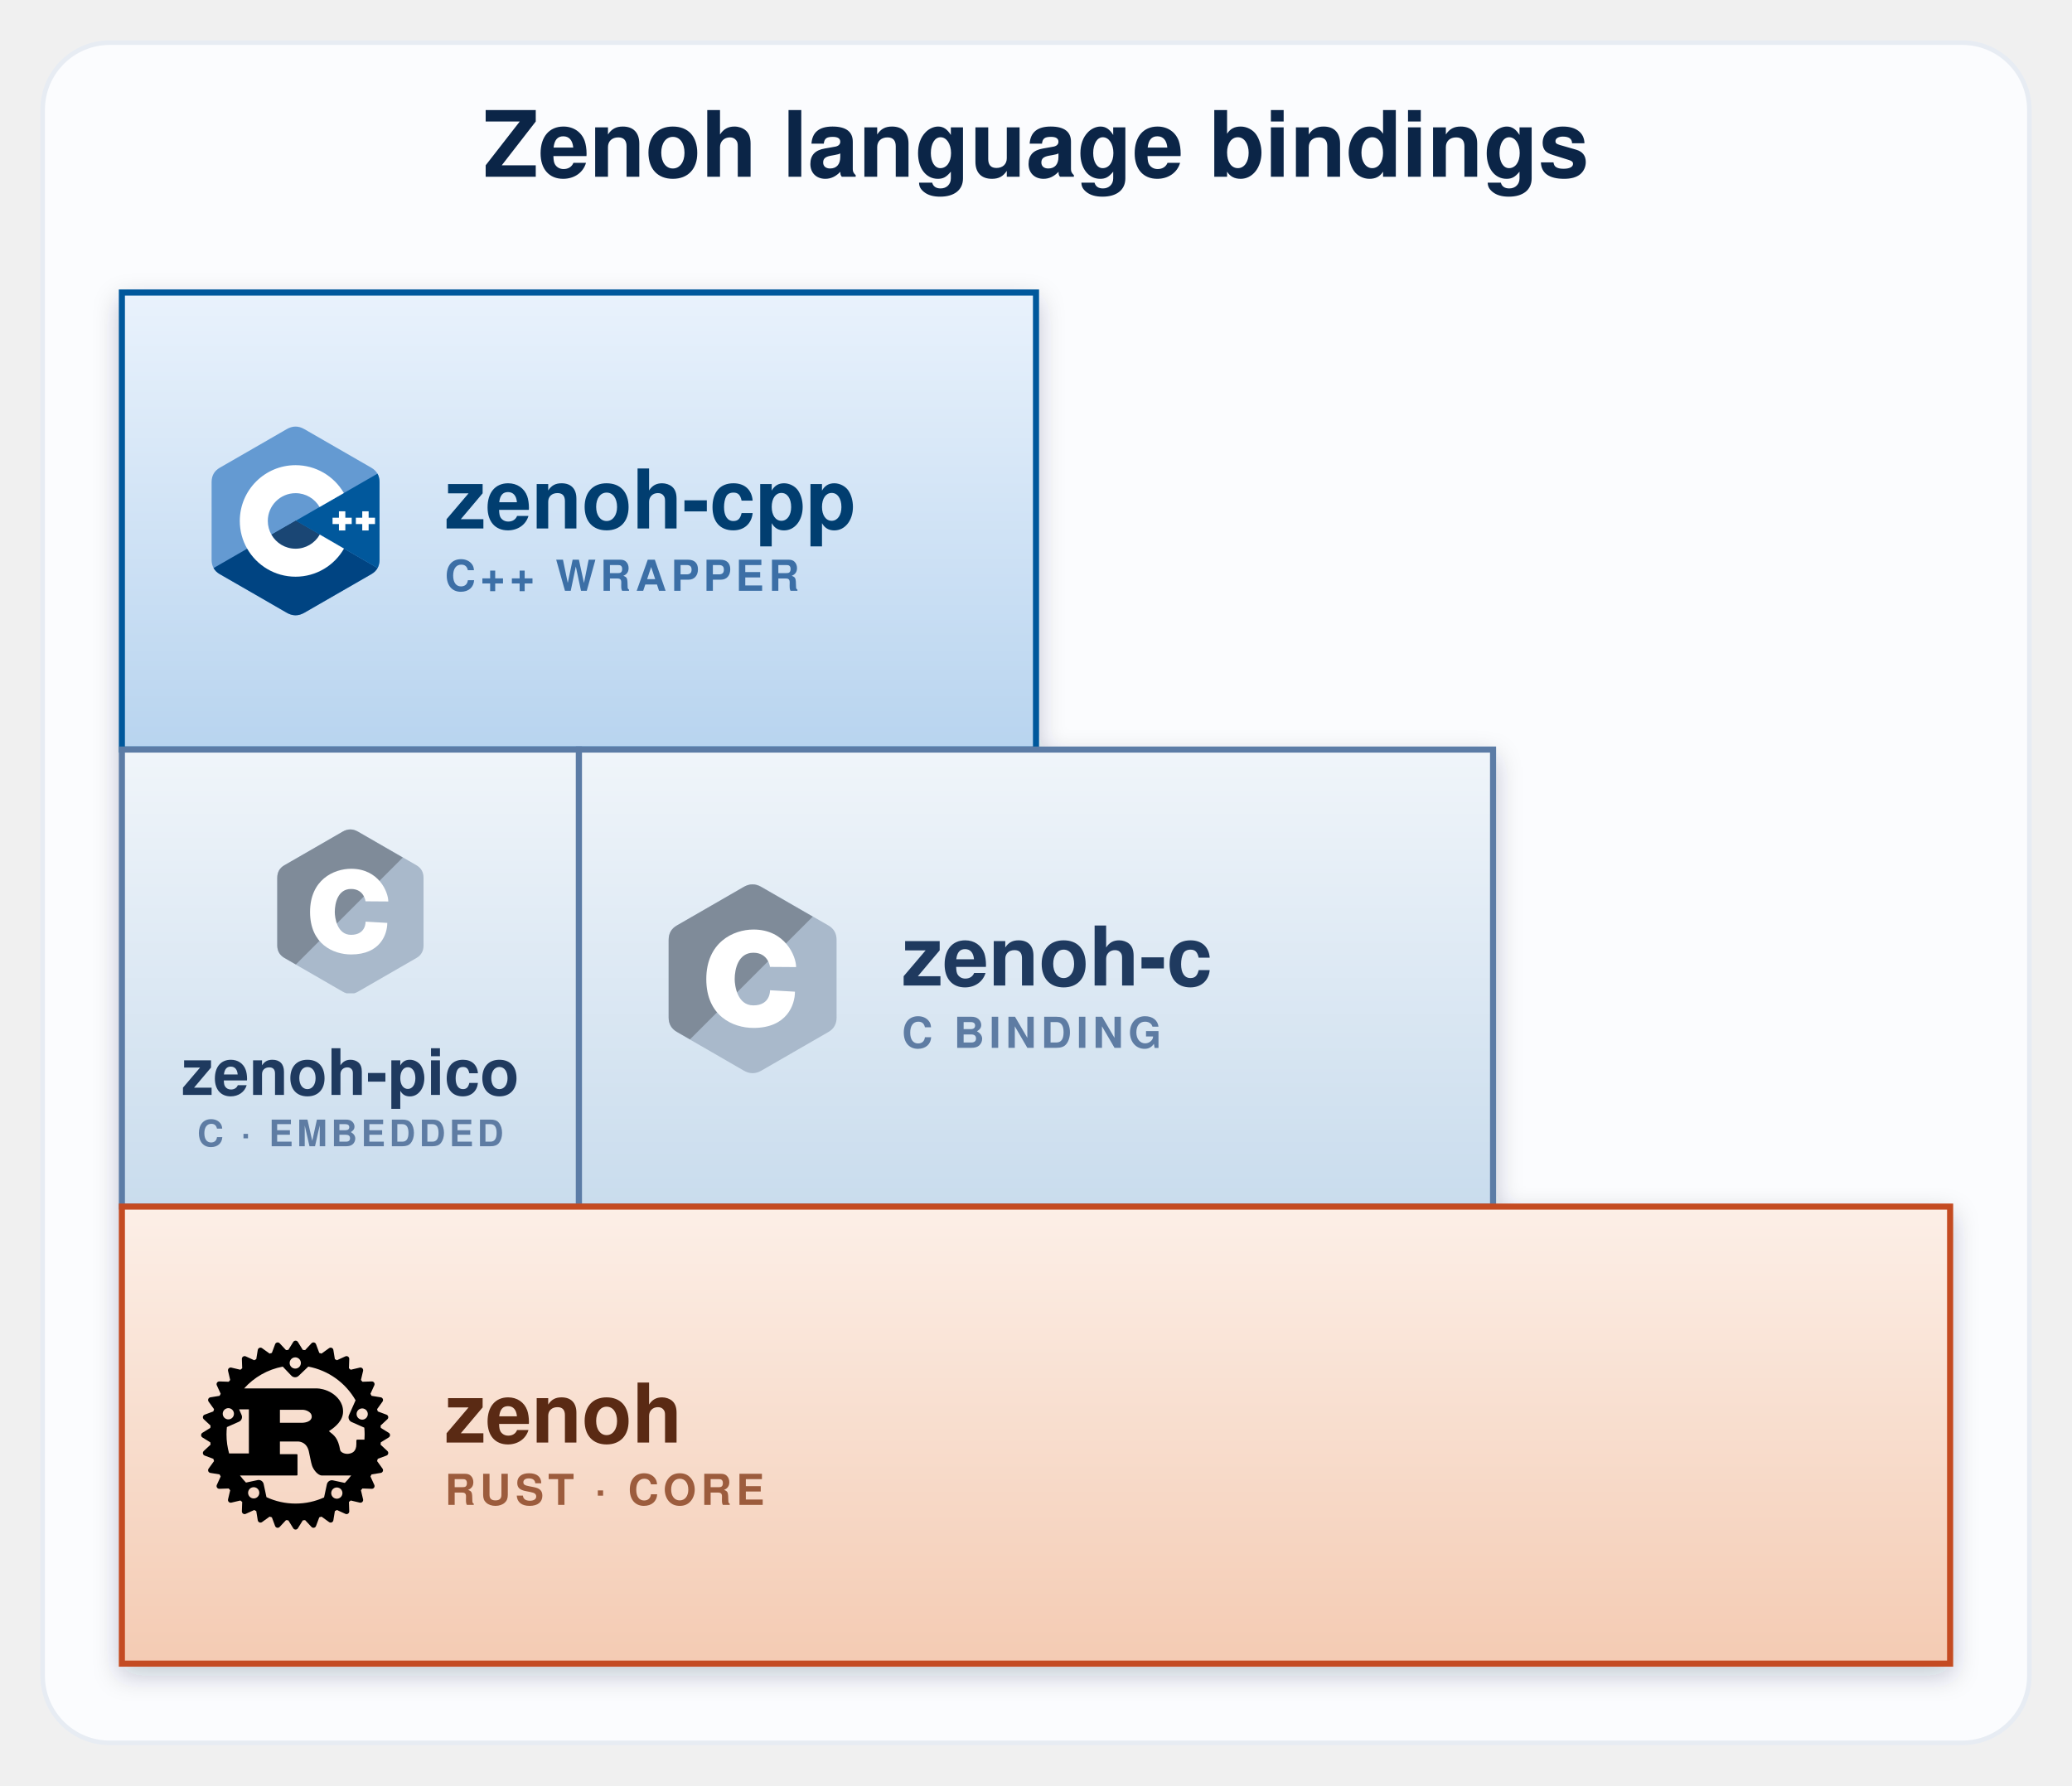
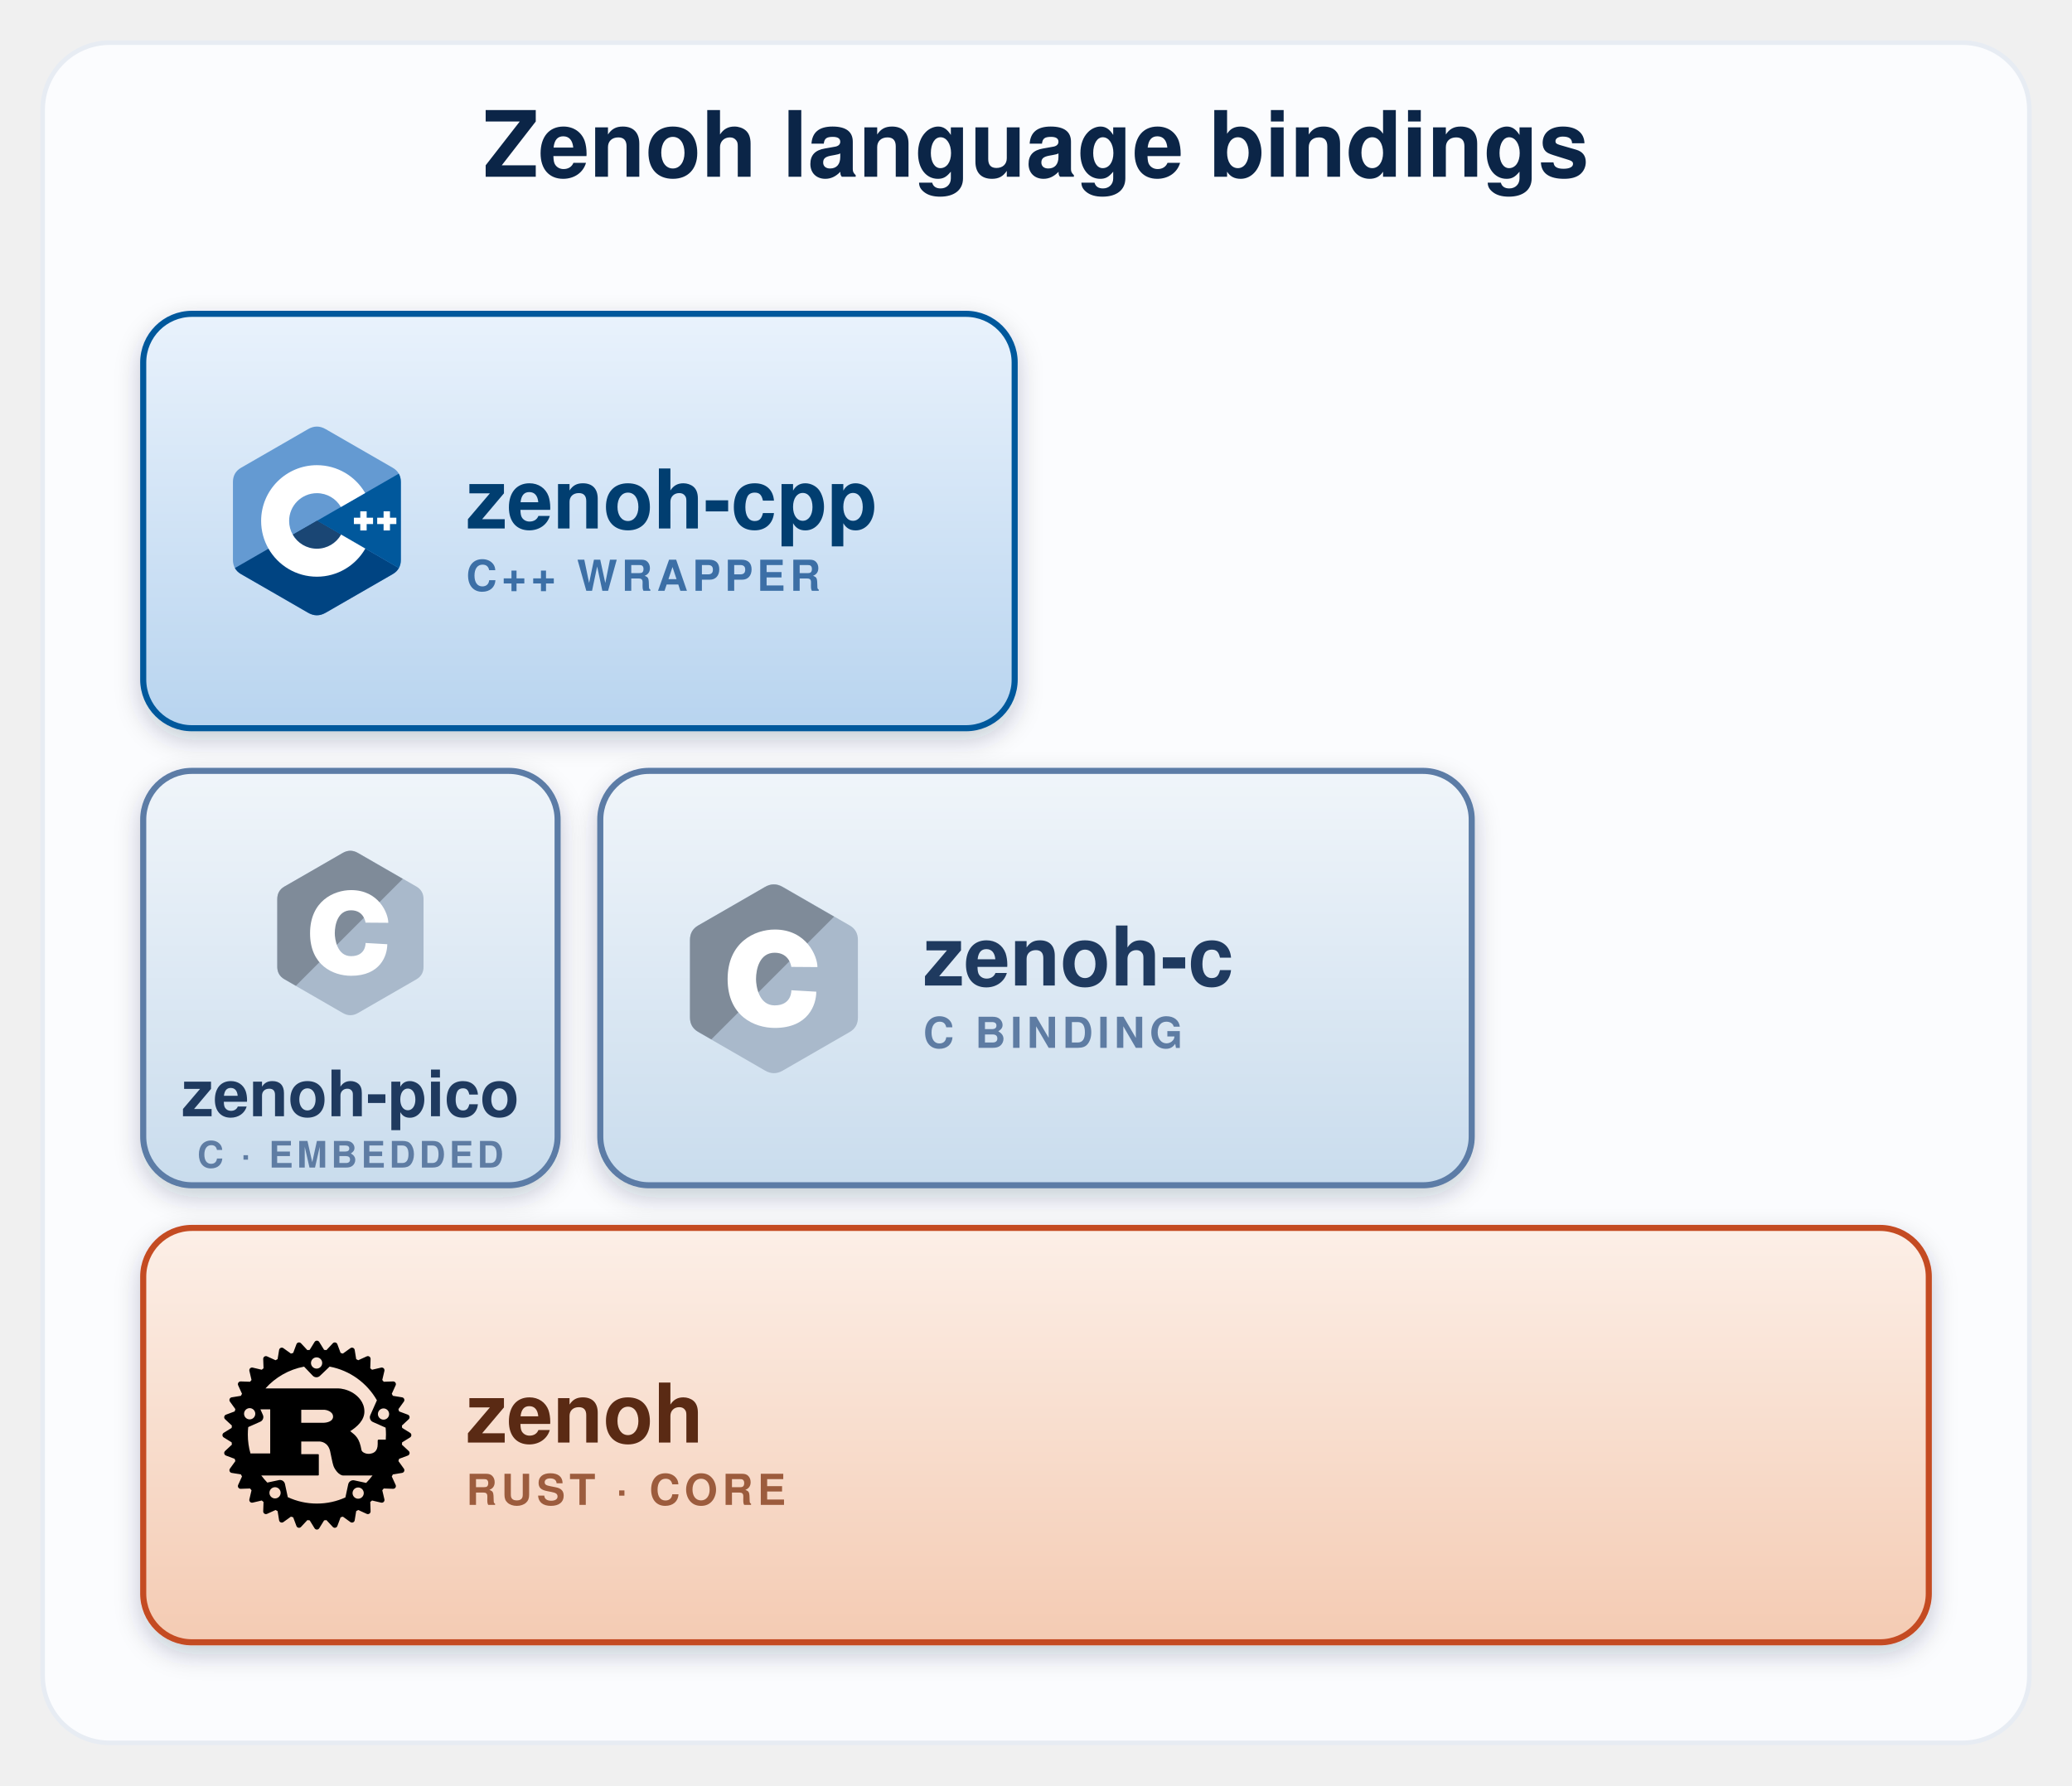
<svg xmlns="http://www.w3.org/2000/svg" viewBox="0 0 680 586" role="img" aria-labelledby="title desc" font-family="'Segoe UI', Helvetica, Arial, sans-serif">
  <defs>
    <linearGradient id="grad-rust" x1="0" x2="0" y1="0" y2="1">
      <stop offset="0" stop-color="#FCEFE7" />
      <stop offset="1" stop-color="#F4CBB3" />
    </linearGradient>
    <linearGradient id="grad-c" x1="0" x2="0" y1="0" y2="1">
      <stop offset="0" stop-color="#F0F5FA" />
      <stop offset="1" stop-color="#C9DCED" />
    </linearGradient>
    <linearGradient id="grad-cpp" x1="0" x2="0" y1="0" y2="1">
      <stop offset="0" stop-color="#E9F2FC" />
      <stop offset="1" stop-color="#B8D4EF" />
    </linearGradient>
    <filter id="softShadow" x="-20%" y="-20%" width="140%" height="140%">
      <feDropShadow dx="0" dy="3" stdDeviation="4" flood-color="#0b2547" flood-opacity=".22" />
    </filter>
    <g id="rust-logo">
      <path d="M254.251,124.862 L243.504,118.209 C243.413,117.162 243.311,116.118 243.198,115.078 L252.434,106.464 C253.373,105.588 253.794,104.292 253.539,103.037 C253.292,101.777 252.409,100.74 251.208,100.293 L239.402,95.878 C239.106,94.855 238.795,93.84 238.477,92.83 L245.842,82.601 C246.593,81.562 246.747,80.209 246.258,79.023 C245.769,77.841 244.7,76.995 243.435,76.787 L230.986,74.762 C230.501,73.818 229.997,72.888 229.489,71.966 L234.72,60.483 C235.256,59.314 235.146,57.954 234.432,56.892 C233.72,55.826 232.514,55.202 231.228,55.251 L218.592,55.691 C217.939,54.874 217.274,54.065 216.596,53.27 L219.5,40.962 C219.793,39.712 219.424,38.403 218.514,37.496 C217.611,36.591 216.3,36.217 215.05,36.51 L202.745,39.411 C201.948,38.736 201.138,38.068 200.319,37.415 L200.761,24.78 C200.81,23.5 200.187,22.285 199.12,21.575 C198.051,20.861 196.699,20.754 195.532,21.284 L184.051,26.519 C183.124,26.01 182.194,25.506 181.255,25.019 L179.225,12.567 C179.019,11.305 178.173,10.234 176.989,9.745 C175.808,9.253 174.453,9.412 173.413,10.16 L163.177,17.525 C162.17,17.205 161.157,16.896 160.135,16.603 L155.72,4.794 C155.272,3.591 154.235,2.708 152.975,2.458 C151.718,2.211 150.424,2.629 149.551,3.564 L140.936,12.807 C139.897,12.692 138.85,12.587 137.806,12.501 L131.153,1.751 C130.48,0.663 129.289,0 128.007,0 C126.726,0 125.535,0.663 124.864,1.751 L118.211,12.501 C117.165,12.587 116.118,12.692 115.078,12.807 L106.461,3.564 C105.588,2.629 104.292,2.211 103.037,2.458 C101.777,2.71 100.74,3.591 100.293,4.794 L95.878,16.603 C94.855,16.896 93.843,17.207 92.833,17.525 L82.599,10.16 C81.559,9.409 80.204,9.25 79.02,9.745 C77.839,10.234 76.99,11.305 76.785,12.567 L74.755,25.019 C73.815,25.506 72.886,26.007 71.959,26.519 L60.478,21.284 C59.311,20.751 57.951,20.861 56.89,21.575 C55.823,22.285 55.2,23.5 55.248,24.78 L55.689,37.415 C54.872,38.068 54.062,38.736 53.262,39.411 L40.957,36.51 C39.707,36.219 38.396,36.591 37.491,37.496 C36.581,38.403 36.212,39.712 36.505,40.962 L39.404,53.27 C38.731,54.067 38.066,54.874 37.413,55.691 L24.777,55.251 C23.503,55.214 22.285,55.826 21.573,56.892 C20.859,57.954 20.751,59.314 21.282,60.483 L26.516,71.966 C26.007,72.888 25.504,73.818 25.017,74.762 L12.567,76.787 C11.303,76.993 10.236,77.839 9.745,79.023 C9.255,80.209 9.414,81.562 10.16,82.601 L17.525,92.83 C17.205,93.84 16.894,94.855 16.6,95.878 L4.792,100.293 C3.593,100.74 2.71,101.777 2.461,103.037 C2.211,104.294 2.629,105.588 3.566,106.464 L12.804,115.078 C12.689,116.118 12.587,117.165 12.499,118.209 L1.751,124.862 C0.663,125.535 -1.42108547e-14,126.723 -1.42108547e-14,128.007 C-1.42108547e-14,129.291 0.663,130.48 1.751,131.15 L12.499,137.803 C12.587,138.85 12.689,139.895 12.804,140.934 L3.566,149.551 C2.629,150.424 2.211,151.721 2.461,152.975 C2.71,154.235 3.593,155.27 4.792,155.72 L16.6,160.135 C16.894,161.157 17.205,162.172 17.525,163.182 L10.16,173.413 C9.412,174.455 9.253,175.808 9.745,176.989 C10.236,178.176 11.305,179.022 12.57,179.225 L25.017,181.25 C25.504,182.194 26.003,183.124 26.516,184.051 L21.282,195.529 C20.749,196.696 20.859,198.054 21.573,199.12 C22.287,200.189 23.503,200.813 24.777,200.761 L37.408,200.319 C38.066,201.14 38.729,201.945 39.404,202.745 L36.505,215.055 C36.212,216.303 36.581,217.606 37.491,218.514 C38.394,219.426 39.707,219.791 40.957,219.497 L53.262,216.599 C54.062,217.279 54.872,217.939 55.689,218.59 L55.248,231.228 C55.2,232.507 55.823,233.72 56.89,234.434 C57.951,235.146 59.311,235.254 60.478,234.72 L71.959,229.489 C72.884,230.002 73.813,230.501 74.755,230.988 L76.785,243.433 C76.99,244.7 77.837,245.771 79.02,246.258 C80.202,246.75 81.559,246.591 82.599,245.845 L92.828,238.475 C93.838,238.795 94.853,239.108 95.875,239.402 L100.29,251.206 C100.738,252.404 101.775,253.292 103.034,253.537 C104.292,253.791 105.586,253.371 106.459,252.431 L115.076,243.193 C116.115,243.313 117.162,243.413 118.209,243.506 L124.862,254.254 C125.532,255.337 126.723,256.005 128.005,256.005 C129.287,256.005 130.478,255.34 131.15,254.254 L137.803,243.506 C138.85,243.413 139.895,243.313 140.934,243.193 L149.549,252.431 C150.422,253.371 151.718,253.791 152.973,253.537 C154.233,253.29 155.27,252.404 155.717,251.206 L160.132,239.402 C161.154,239.108 162.17,238.795 163.18,238.475 L173.411,245.845 C174.451,246.591 175.806,246.75 176.987,246.258 C178.171,245.771 179.017,244.697 179.223,243.433 L181.253,230.988 C182.192,230.501 183.121,229.995 184.048,229.489 L195.529,234.72 C196.696,235.254 198.054,235.146 199.118,234.434 C200.184,233.72 200.805,232.509 200.759,231.228 L200.319,218.59 C201.136,217.937 201.945,217.279 202.742,216.599 L215.048,219.497 C216.298,219.791 217.609,219.426 218.511,218.514 C219.421,217.606 219.791,216.303 219.497,215.055 L216.599,202.745 C217.274,201.945 217.939,201.14 218.59,200.319 L231.225,200.761 C232.5,200.813 233.718,200.189 234.429,199.12 C235.144,198.054 235.254,196.696 234.718,195.529 L229.486,184.051 C229.997,183.124 230.499,182.194 230.983,181.25 L243.433,179.225 C244.7,179.022 245.766,178.176 246.255,176.989 C246.745,175.808 246.591,174.455 245.84,173.413 L238.475,163.182 C238.793,162.172 239.104,161.157 239.4,160.135 L251.206,155.72 C252.407,155.27 253.292,154.235 253.537,152.975 C253.791,151.718 253.371,150.424 252.431,149.551 L243.196,140.934 C243.308,139.895 243.411,138.848 243.501,137.803 L254.249,131.15 C255.337,130.48 256,129.289 256,128.007 C256,126.726 255.34,125.535 254.251,124.862 L254.251,124.862 Z M182.319,214.018 C178.215,213.133 175.605,209.087 176.486,204.971 C177.364,200.859 181.407,198.242 185.509,199.127 C189.613,200.006 192.227,204.058 191.347,208.168 C190.466,212.277 186.421,214.896 182.319,214.018 L182.319,214.018 Z M178.667,189.319 C174.923,188.517 171.239,190.899 170.437,194.651 L166.621,212.458 C154.846,217.802 141.771,220.771 128,220.771 C113.914,220.771 100.554,217.655 88.569,212.083 L84.756,194.277 C83.954,190.53 80.27,188.143 76.528,188.947 L60.808,192.323 C57.89,189.319 55.175,186.12 52.68,182.742 L129.169,182.742 C130.035,182.742 130.612,182.586 130.612,181.798 L130.612,154.741 C130.612,153.954 130.035,153.797 129.169,153.797 L106.799,153.797 L106.799,136.646 L130.994,136.646 C133.202,136.646 142.803,137.277 145.872,149.549 C146.834,153.323 148.944,165.599 150.388,169.529 C151.826,173.937 157.681,182.742 163.921,182.742 L202.036,182.742 C202.469,182.742 202.931,182.693 203.418,182.605 C200.774,186.198 197.873,189.598 194.749,192.775 L178.667,189.319 L178.667,189.319 Z M72.876,213.646 C68.772,214.532 64.731,211.915 63.848,207.803 C62.97,203.684 65.58,199.641 69.684,198.756 C73.789,197.878 77.832,200.495 78.712,204.606 C79.59,208.715 76.978,212.766 72.876,213.646 L72.876,213.646 Z M43.86,95.985 C45.563,99.828 43.831,104.331 39.993,106.031 C36.156,107.736 31.665,106.001 29.963,102.156 C28.26,98.311 29.992,93.816 33.83,92.111 C37.67,90.409 42.158,92.14 43.86,95.985 L43.86,95.985 Z M34.942,117.125 L51.318,109.849 C54.816,108.296 56.396,104.196 54.842,100.691 L51.47,93.065 L64.734,93.065 L64.734,152.853 L37.973,152.853 C35.652,144.693 34.407,136.081 34.407,127.181 C34.407,123.783 34.59,120.425 34.942,117.125 L34.942,117.125 Z M106.804,111.319 L106.804,93.696 L138.39,93.696 C140.022,93.696 149.911,95.582 149.911,102.976 C149.911,109.115 142.326,111.316 136.089,111.316 L106.804,111.316 L106.804,111.319 Z M221.596,127.181 C221.596,129.519 221.51,131.833 221.339,134.129 L211.736,134.129 C210.775,134.129 210.388,134.761 210.388,135.702 L210.388,140.112 C210.388,150.493 204.535,152.75 199.406,153.325 C194.522,153.875 189.106,151.28 188.439,148.291 C185.557,132.085 180.756,128.624 173.174,122.643 C182.583,116.668 192.374,107.853 192.374,96.054 C192.374,83.313 183.64,75.288 177.686,71.352 C169.334,65.847 160.086,64.744 157.591,64.744 L58.279,64.744 C71.746,49.713 89.998,39.066 110.641,35.192 L122.347,47.473 C124.994,50.244 129.377,50.347 132.146,47.698 L145.244,35.17 C172.689,40.279 195.926,57.364 209.317,80.803 L200.35,101.056 C198.802,104.561 200.382,108.66 203.877,110.213 L221.141,117.881 C221.439,120.946 221.596,124.042 221.596,127.181 L221.596,127.181 Z M122.352,24.745 C125.385,21.84 130.196,21.955 133.1,24.992 C135.998,28.038 135.888,32.854 132.848,35.757 C129.815,38.663 125.004,38.55 122.1,35.507 C119.204,32.467 119.315,27.651 122.352,24.745 L122.352,24.745 Z M211.335,96.355 C213.035,92.512 217.526,90.778 221.363,92.483 C225.201,94.185 226.933,98.686 225.23,102.528 C223.53,106.373 219.04,108.107 215.2,106.403 C211.367,104.7 209.635,100.202 211.335,96.355 L211.335,96.355 Z" fill="#000000" />
    </g>
    <g id="c-logo">
      <path d="M255.987,85.672 C255.985,80.829 254.95,76.55 252.858,72.878 C250.803,69.266 247.724,66.24 243.596,63.846 C209.515,44.176 175.401,24.566 141.332,4.876 C132.147,-0.431 123.241,-0.238 114.124,5.146 C100.559,13.154 32.643,52.102 12.405,63.835 C4.071,68.665 0.015,76.056 0.013,85.663 C0,125.221 0.013,164.777 0,204.336 C0.002,209.072 0.993,213.268 2.993,216.886 C5.049,220.606 8.17,223.716 12.394,226.164 C32.633,237.897 100.558,276.842 114.12,284.852 C123.241,290.239 132.147,290.431 141.335,285.122 C175.405,265.431 209.521,245.822 243.607,226.152 C247.831,223.705 250.952,220.593 253.008,216.876 C255.005,213.258 255.998,209.062 256,204.325 C256,204.325 256,125.231 255.987,85.672" fill="#A9B9CB" />
      <path d="M141.101,5.134 C131.931,-0.16 123.04,0.033 113.938,5.403 C100.395,13.39 32.59,52.237 12.385,63.94 C4.064,68.757 0.015,76.129 0.013,85.711 C0,125.166 0.013,164.62 0,204.076 C0.002,208.8 0.991,212.985 2.988,216.593 C5.041,220.304 8.157,223.406 12.374,225.847 C17.003,228.528 24.133,232.635 32.533,237.467 L219.625,50.375 C193.447,35.301 167.262,20.239 141.101,5.134" fill="#7F8B99" />
      <path d="M154.456,126.968 L194.295,127.249 C194.295,110.65 177.493,70 129.322,70 C98.631,70 57.371,89.512 57.371,145.61 C57.371,201.707 97.818,220 129.322,220 C180.339,220 192.532,184.698 192.532,164.748 L154.525,162.575 C154.525,162.575 155.542,185.65 129.119,185.65 C104.729,185.65 100.659,155.772 100.659,145.61 C100.659,130.163 106.152,105.366 129.119,105.366 C152.087,105.366 154.456,126.968 154.456,126.968" fill="#FFFFFF" />
    </g>
    <g id="cpp-logo">
      <path d="M255.987,84.59 C255.985,79.753 254.95,75.478 252.858,71.809 C250.803,68.201 247.724,65.177 243.596,62.786 C209.515,43.135 175.401,23.544 141.332,3.873 C132.147,-1.43 123.241,-1.237 114.124,4.142 C100.559,12.142 32.643,51.053 12.405,62.775 C4.071,67.6 0.015,74.984 0.013,84.581 C0,124.101 0.013,163.62 0,203.14 C0,207.872 0.993,212.064 2.993,215.678 C5.049,219.395 8.17,222.502 12.394,224.947 C32.633,236.669 100.558,275.576 114.12,283.578 C123.241,288.96 132.147,289.153 141.335,283.848 C175.405,264.176 209.521,244.586 243.607,224.935 C247.831,222.491 250.952,219.382 253.008,215.668 C255.005,212.054 256,207.862 256,203.129 C256,203.129 256,124.111 255.987,84.59" fill="#649AD2" />
      <path d="M128.392,143.476 L2.993,215.678 C5.049,219.395 8.17,222.502 12.394,224.947 C32.633,236.669 100.558,275.576 114.12,283.578 C123.241,288.96 132.147,289.153 141.335,283.848 C175.405,264.176 209.521,244.586 243.607,224.935 C247.831,222.491 250.952,219.382 253.008,215.668 L128.392,143.476" fill="#004482" />
      <path d="M91.25,164.863 C98.547,177.601 112.264,186.193 128,186.193 C143.833,186.193 157.628,177.492 164.888,164.617 L128.392,143.476 L91.25,164.863" fill="#1A4674" />
      <path d="M255.987,84.59 C255.985,79.753 254.95,75.478 252.858,71.809 L128.392,143.476 L253.008,215.668 C255.005,212.054 255.998,207.862 256,203.129 C256,203.129 256,124.111 255.987,84.59" fill="#01589C" />
      <path d="M249.135,148.636 L239.397,148.636 L239.397,158.376 L229.657,158.376 L229.657,148.636 L219.92,148.636 L219.92,138.899 L229.657,138.899 L229.657,129.161 L239.397,129.161 L239.397,138.899 L249.135,138.899 L249.135,148.636 Z M128,58.847 C159.135,58.847 186.358,75.587 201.169,100.556 L201.614,101.315 L164.613,122.622 C157.28,110.013 143.635,101.528 128,101.528 C104.621,101.528 85.667,120.481 85.667,143.86 C85.667,151.506 87.705,158.672 91.25,164.863 C98.547,177.601 112.264,186.193 128,186.193 C143.659,186.193 157.325,177.682 164.647,165.04 L164.888,164.617 L201.835,186.023 C187.186,211.62 159.607,228.874 128,228.874 C96.451,228.874 68.916,211.689 54.246,186.167 C47.084,173.708 42.986,159.263 42.986,143.86 C42.986,96.91 81.047,58.847 128,58.847 Z M203.865,129.161 L203.865,138.899 L213.602,138.899 L213.602,148.636 L203.865,148.636 L203.865,158.376 L194.127,158.376 L194.127,148.636 L184.389,148.636 L184.389,138.899 L194.127,138.899 L194.127,129.161 L203.865,129.161 Z" fill="#FFFFFF" />
    </g>
  </defs>
  <rect x="14" y="14" width="652" height="558" rx="22" fill="#FBFCFE" stroke="#E7ECF3" stroke-width="1.5" />
  <text x="340.0" y="58" text-anchor="middle" font-size="30" font-weight="800" fill="#0B2547">Zenoh language bindings</text>
-   <g filter="url(#softShadow)">
-     <rect x="40" y="96" width="300" height="150" rx="0" fill="url(#grad-cpp)" stroke="#00599C" stroke-width="2" />
-     <rect x="40" y="246" width="150" height="150" rx="0" fill="url(#grad-c)" stroke="#5B7CA6" stroke-width="2" />
-     <rect x="190" y="246" width="300" height="150" rx="0" fill="url(#grad-c)" stroke="#5B7CA6" stroke-width="2" />
-     <rect x="40" y="396" width="600" height="150" rx="0" fill="url(#grad-rust)" stroke="#C44B22" stroke-width="2" />
-   </g>
-   <svg x="66" y="140.0" width="62" height="62" viewBox="0 0 256 288" preserveAspectRatio="xMidYMid meet">
+   <rect x="47" y="103" width="286" height="136" rx="16" fill="url(#grad-cpp)" stroke="#00599C" stroke-width="2" filter="url(#softShadow)" />
+   <rect x="47" y="253" width="136" height="136" rx="16" fill="url(#grad-c)" stroke="#5B7CA6" stroke-width="2" filter="url(#softShadow)" />
+   <rect x="197" y="253" width="286" height="136" rx="16" fill="url(#grad-c)" stroke="#5B7CA6" stroke-width="2" filter="url(#softShadow)" />
+   <rect x="47" y="403" width="586" height="136" rx="16" fill="url(#grad-rust)" stroke="#C44B22" stroke-width="2" filter="url(#softShadow)" />
+   <svg x="73" y="140.0" width="62" height="62" viewBox="0 0 256 288" preserveAspectRatio="xMidYMid meet">
    <use href="#cpp-logo" />
  </svg>
-   <text x="146" y="164.0" font-size="27" font-weight="700" fill="#013E70" dominant-baseline="middle">zenoh-cpp</text>
-   <text x="146" y="189.0" font-size="14" font-weight="600" letter-spacing="1.5" fill="#3C6FA6" dominant-baseline="middle">C++ WRAPPER</text>
-   <svg x="88.0" y="272" width="54" height="54" viewBox="0 0 256 288" preserveAspectRatio="xMidYMid meet">
+   <text x="153" y="164.0" font-size="27" font-weight="700" fill="#013E70" dominant-baseline="middle">zenoh-cpp</text>
+   <text x="153" y="189.0" font-size="14" font-weight="600" letter-spacing="1.5" fill="#3C6FA6" dominant-baseline="middle">C++ WRAPPER</text>
+   <svg x="88.0" y="279" width="54" height="54" viewBox="0 0 256 288" preserveAspectRatio="xMidYMid meet">
    <use href="#c-logo" />
  </svg>
-   <text x="115.0" y="352" font-size="21" font-weight="700" text-anchor="middle" fill="#1F3A5F" dominant-baseline="middle">zenoh-pico</text>
-   <text x="115.0" y="372" font-size="12" font-weight="600" letter-spacing="1.2" text-anchor="middle" fill="#5E7CA3" dominant-baseline="middle">C · EMBEDDED</text>
-   <svg x="216" y="290.0" width="62" height="62" viewBox="0 0 256 288" preserveAspectRatio="xMidYMid meet">
+   <text x="115.0" y="359" font-size="21" font-weight="700" text-anchor="middle" fill="#1F3A5F" dominant-baseline="middle">zenoh-pico</text>
+   <text x="115.0" y="379" font-size="12" font-weight="600" letter-spacing="1.2" text-anchor="middle" fill="#5E7CA3" dominant-baseline="middle">C · EMBEDDED</text>
+   <svg x="223" y="290.0" width="62" height="62" viewBox="0 0 256 288" preserveAspectRatio="xMidYMid meet">
    <use href="#c-logo" />
  </svg>
-   <text x="296" y="314.0" font-size="27" font-weight="700" fill="#1F3A5F" dominant-baseline="middle">zenoh-c</text>
-   <text x="296" y="339.0" font-size="14" font-weight="600" letter-spacing="1.5" fill="#5E7CA3" dominant-baseline="middle">C BINDING</text>
-   <svg x="66" y="440.0" width="62" height="62" viewBox="0 0 256 256" preserveAspectRatio="xMidYMid meet">
+   <text x="303" y="314.0" font-size="27" font-weight="700" fill="#1F3A5F" dominant-baseline="middle">zenoh-c</text>
+   <text x="303" y="339.0" font-size="14" font-weight="600" letter-spacing="1.5" fill="#5E7CA3" dominant-baseline="middle">C BINDING</text>
+   <svg x="73" y="440.0" width="62" height="62" viewBox="0 0 256 256" preserveAspectRatio="xMidYMid meet">
    <use href="#rust-logo" />
  </svg>
-   <text x="146" y="464.0" font-size="27" font-weight="700" fill="#5A2A14" dominant-baseline="middle">zenoh</text>
-   <text x="146" y="489.0" font-size="14" font-weight="600" letter-spacing="1.5" fill="#9C5C3D" dominant-baseline="middle">RUST · CORE</text>
+   <text x="153" y="464.0" font-size="27" font-weight="700" fill="#5A2A14" dominant-baseline="middle">zenoh</text>
+   <text x="153" y="489.0" font-size="14" font-weight="600" letter-spacing="1.5" fill="#9C5C3D" dominant-baseline="middle">RUST · CORE</text>
</svg>
